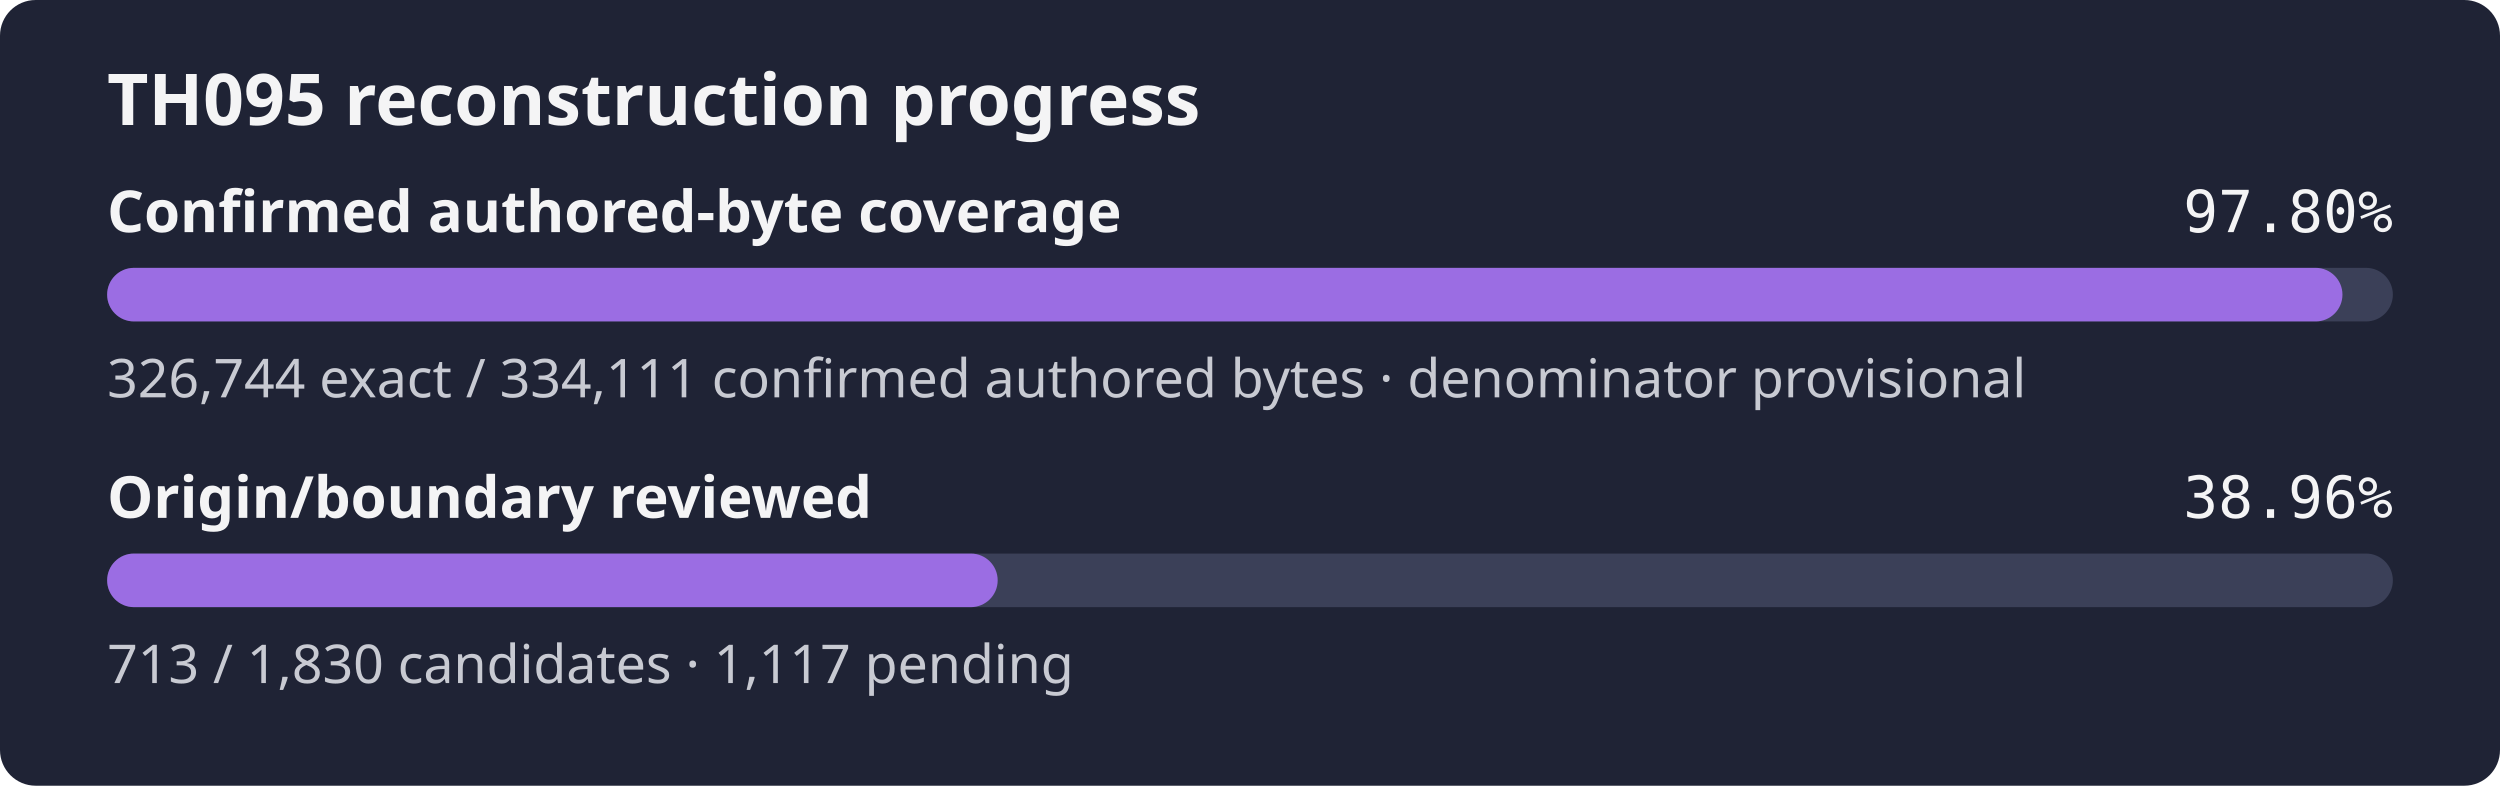
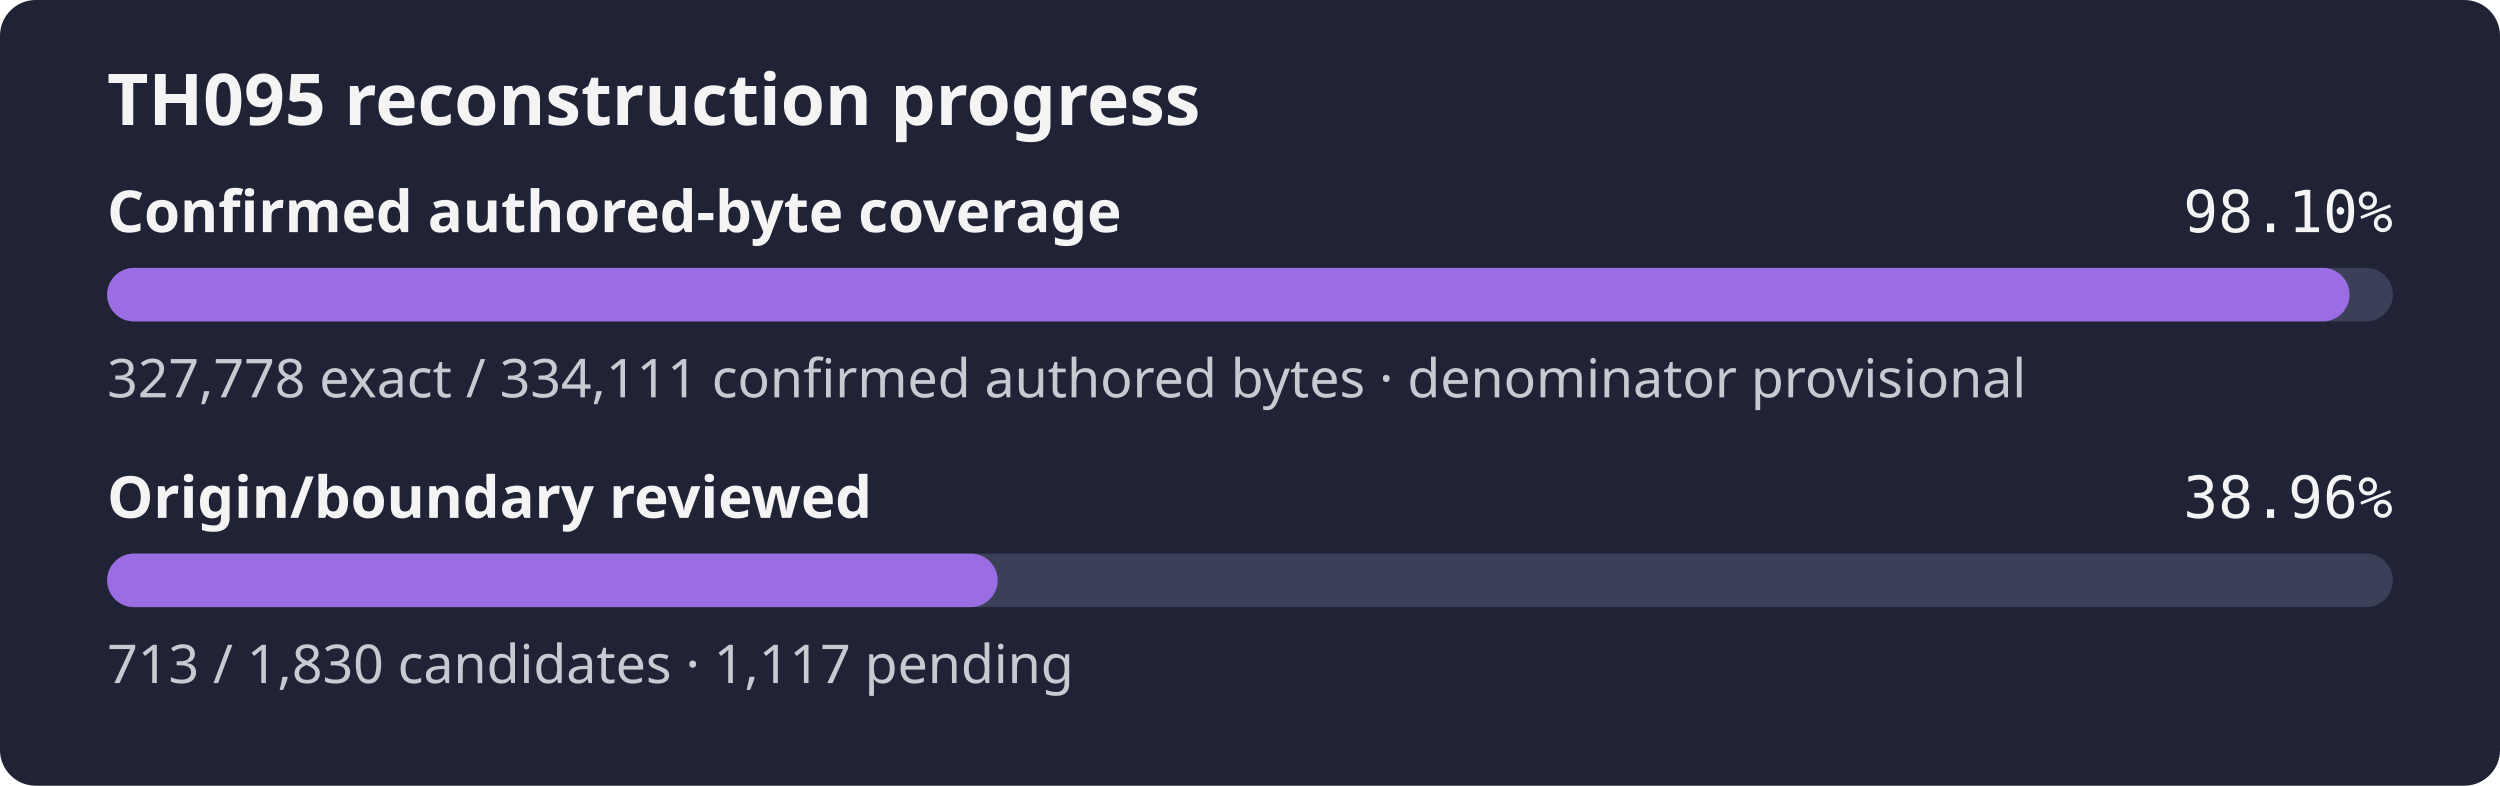
- <svg xmlns="http://www.w3.org/2000/svg" width="560" height="176" role="img" aria-label="TH095 reconstruction progress: 97.80% of the confirmed authored-byte set is exact, origin review 38.96%">
+ <svg xmlns="http://www.w3.org/2000/svg" width="560" height="176" role="img" aria-label="TH095 reconstruction progress: 98.10% of the confirmed authored-byte set is exact, origin review 38.96%">
  <rect width="560" height="176" rx="8" fill="#1f2335" />
  <text x="24" y="28" fill="#f4f4f5" font-family="sans-serif" font-size="16" font-weight="600">TH095 reconstruction progress</text>
  <text x="24" y="52" fill="#f4f4f5" font-family="sans-serif" font-size="13" font-weight="600">Confirmed authored-byte coverage</text>
-   <text x="536" y="52" fill="#f4f4f5" text-anchor="end" font-family="monospace" font-size="13">97.80%</text>
+   <text x="536" y="52" fill="#f4f4f5" text-anchor="end" font-family="monospace" font-size="13">98.10%</text>
  <rect x="24" y="60" width="512" height="12" rx="6" fill="#3b4058" />
-   <rect x="24" y="60" width="500.71" height="12" rx="6" fill="#9b6de3" />
-   <text x="24" y="89" fill="#c8cad2" font-family="sans-serif" font-size="12">326,744 exact / 334,111 confirmed authored bytes · denominator provisional</text>
+   <rect x="24" y="60" width="502.30" height="12" rx="6" fill="#9b6de3" />
+   <text x="24" y="89" fill="#c8cad2" font-family="sans-serif" font-size="12">327,778 exact / 334,111 confirmed authored bytes · denominator provisional</text>
  <text x="24" y="116" fill="#f4f4f5" font-family="sans-serif" font-size="13" font-weight="600">Origin/boundary reviewed</text>
  <text x="536" y="116" fill="#f4f4f5" text-anchor="end" font-family="monospace" font-size="13">38.96%</text>
  <rect x="24" y="124" width="512" height="12" rx="6" fill="#3b4058" />
  <rect x="24" y="124" width="199.48" height="12" rx="6" fill="#9b6de3" />
  <text x="24" y="153" fill="#c8cad2" font-family="sans-serif" font-size="12">713 / 1,830 candidates · 1,117 pending</text>
</svg>
